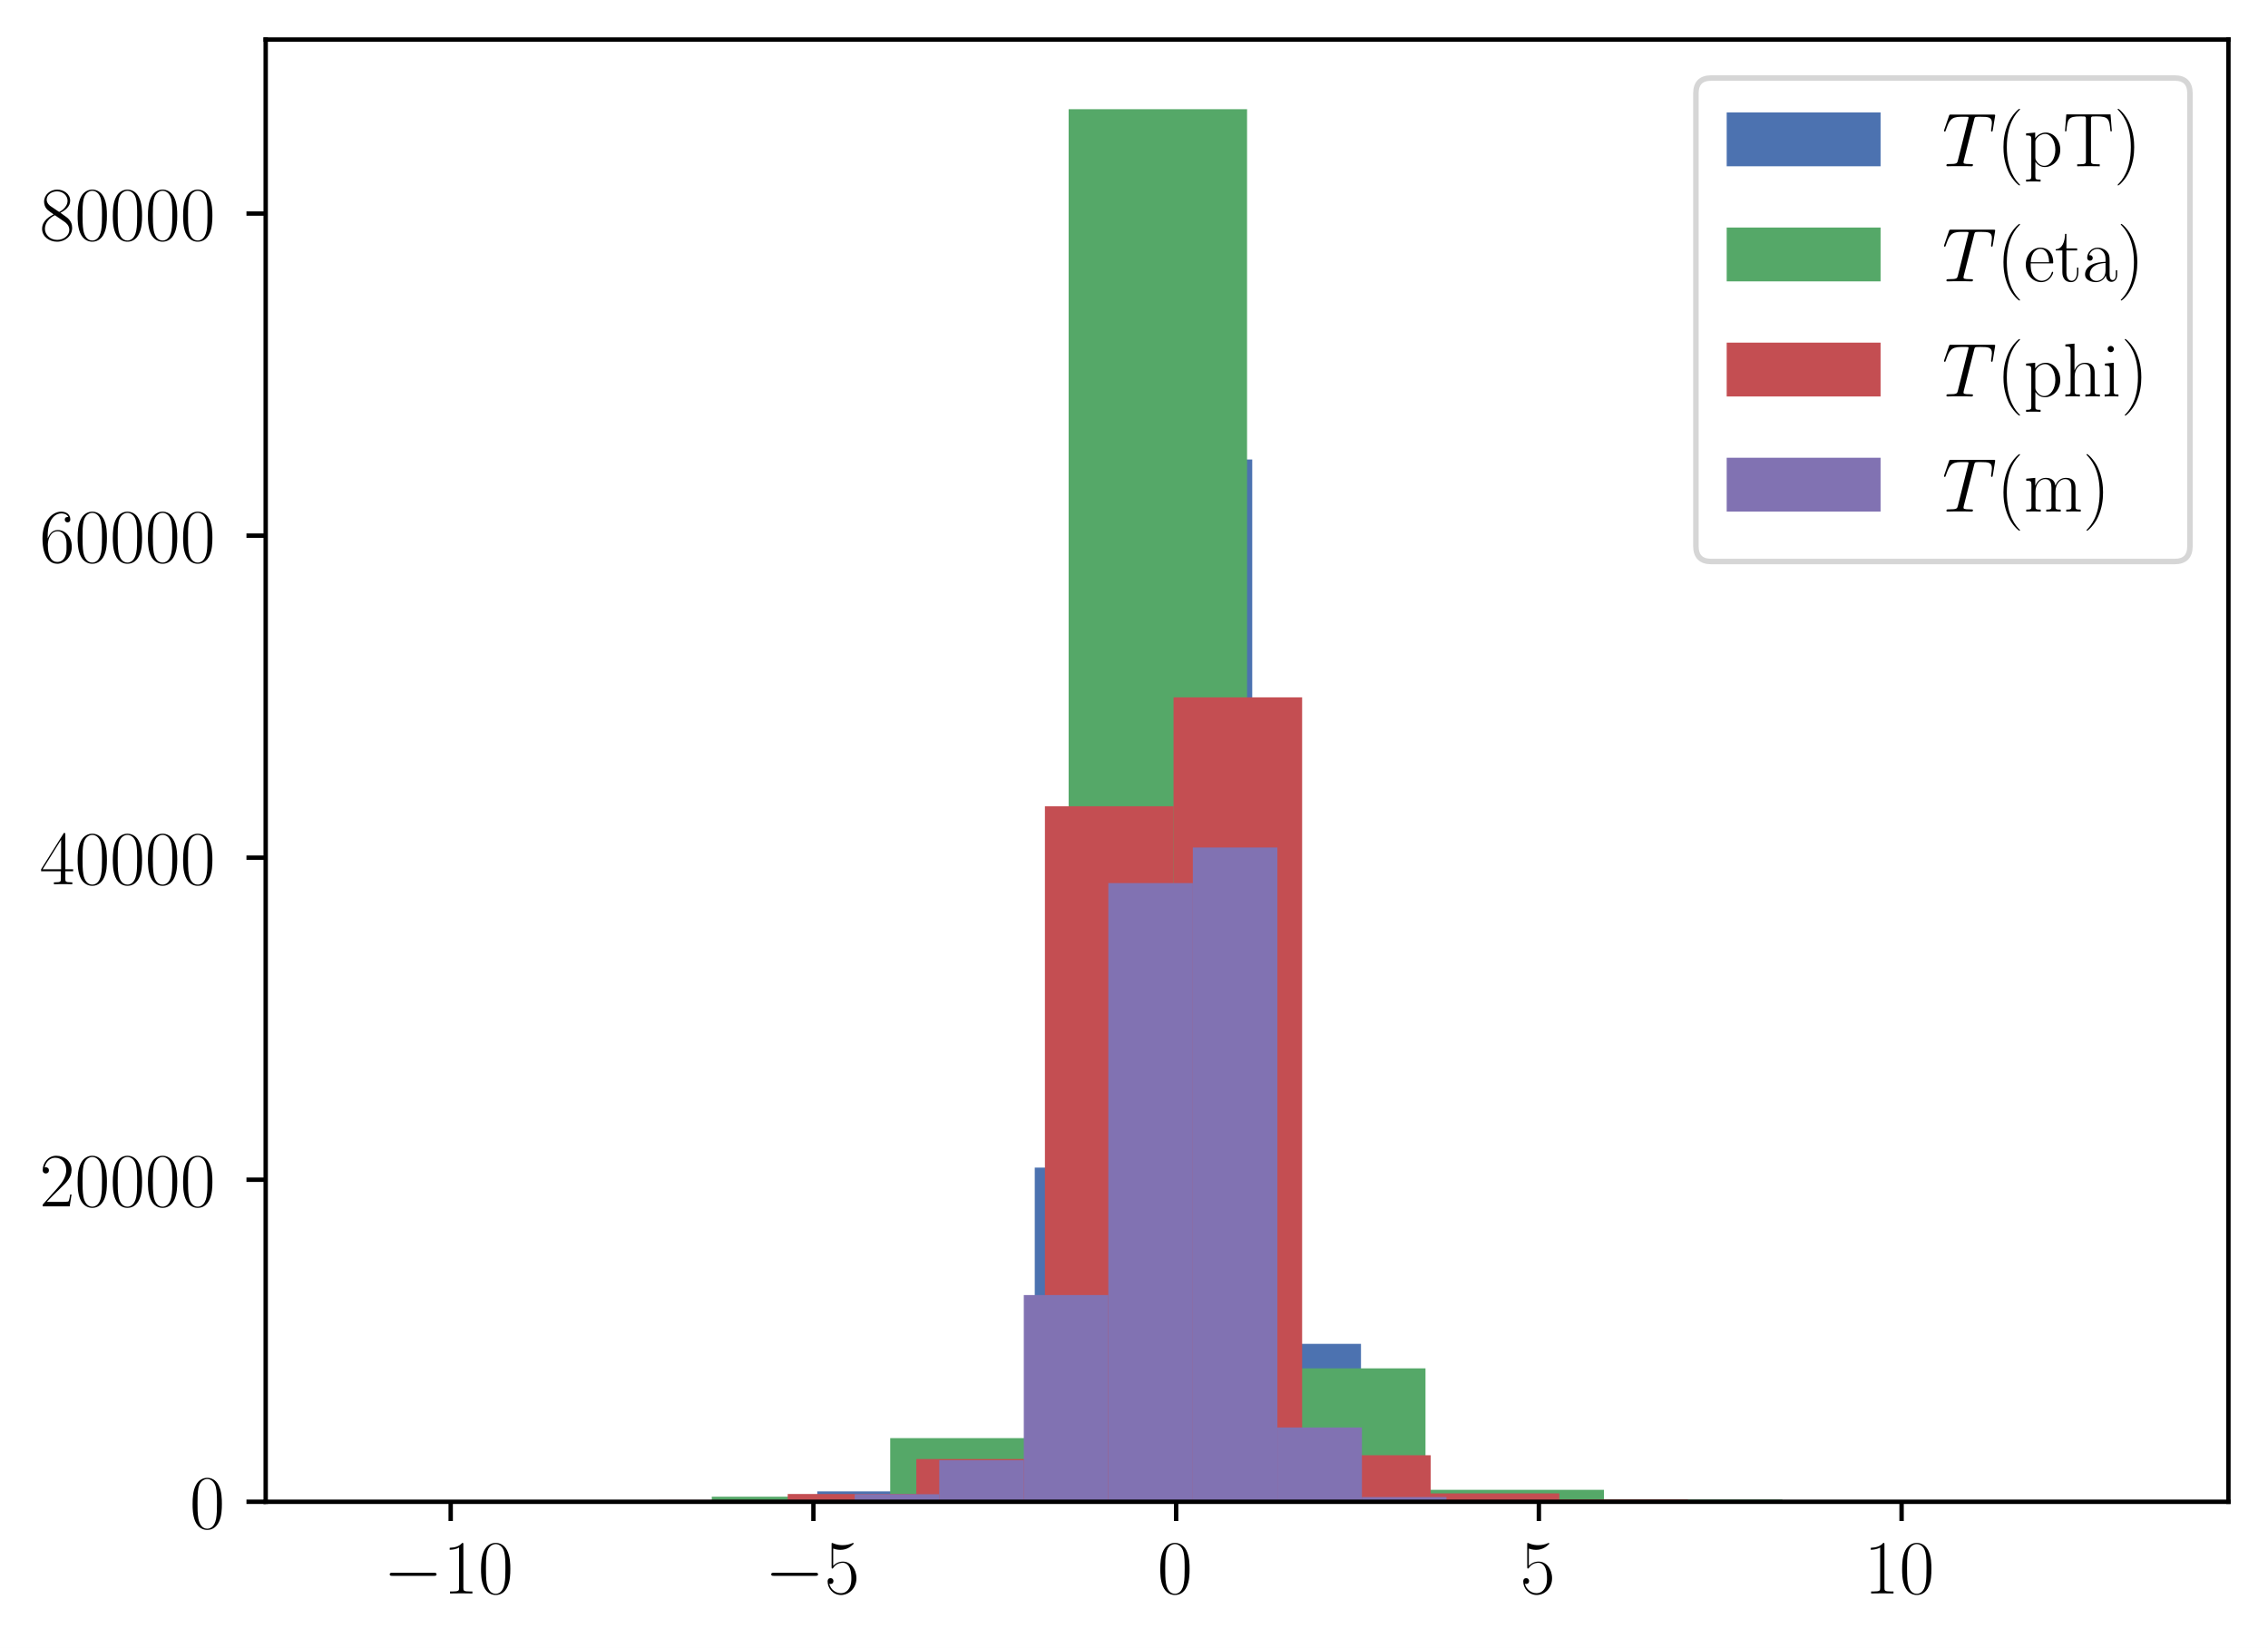
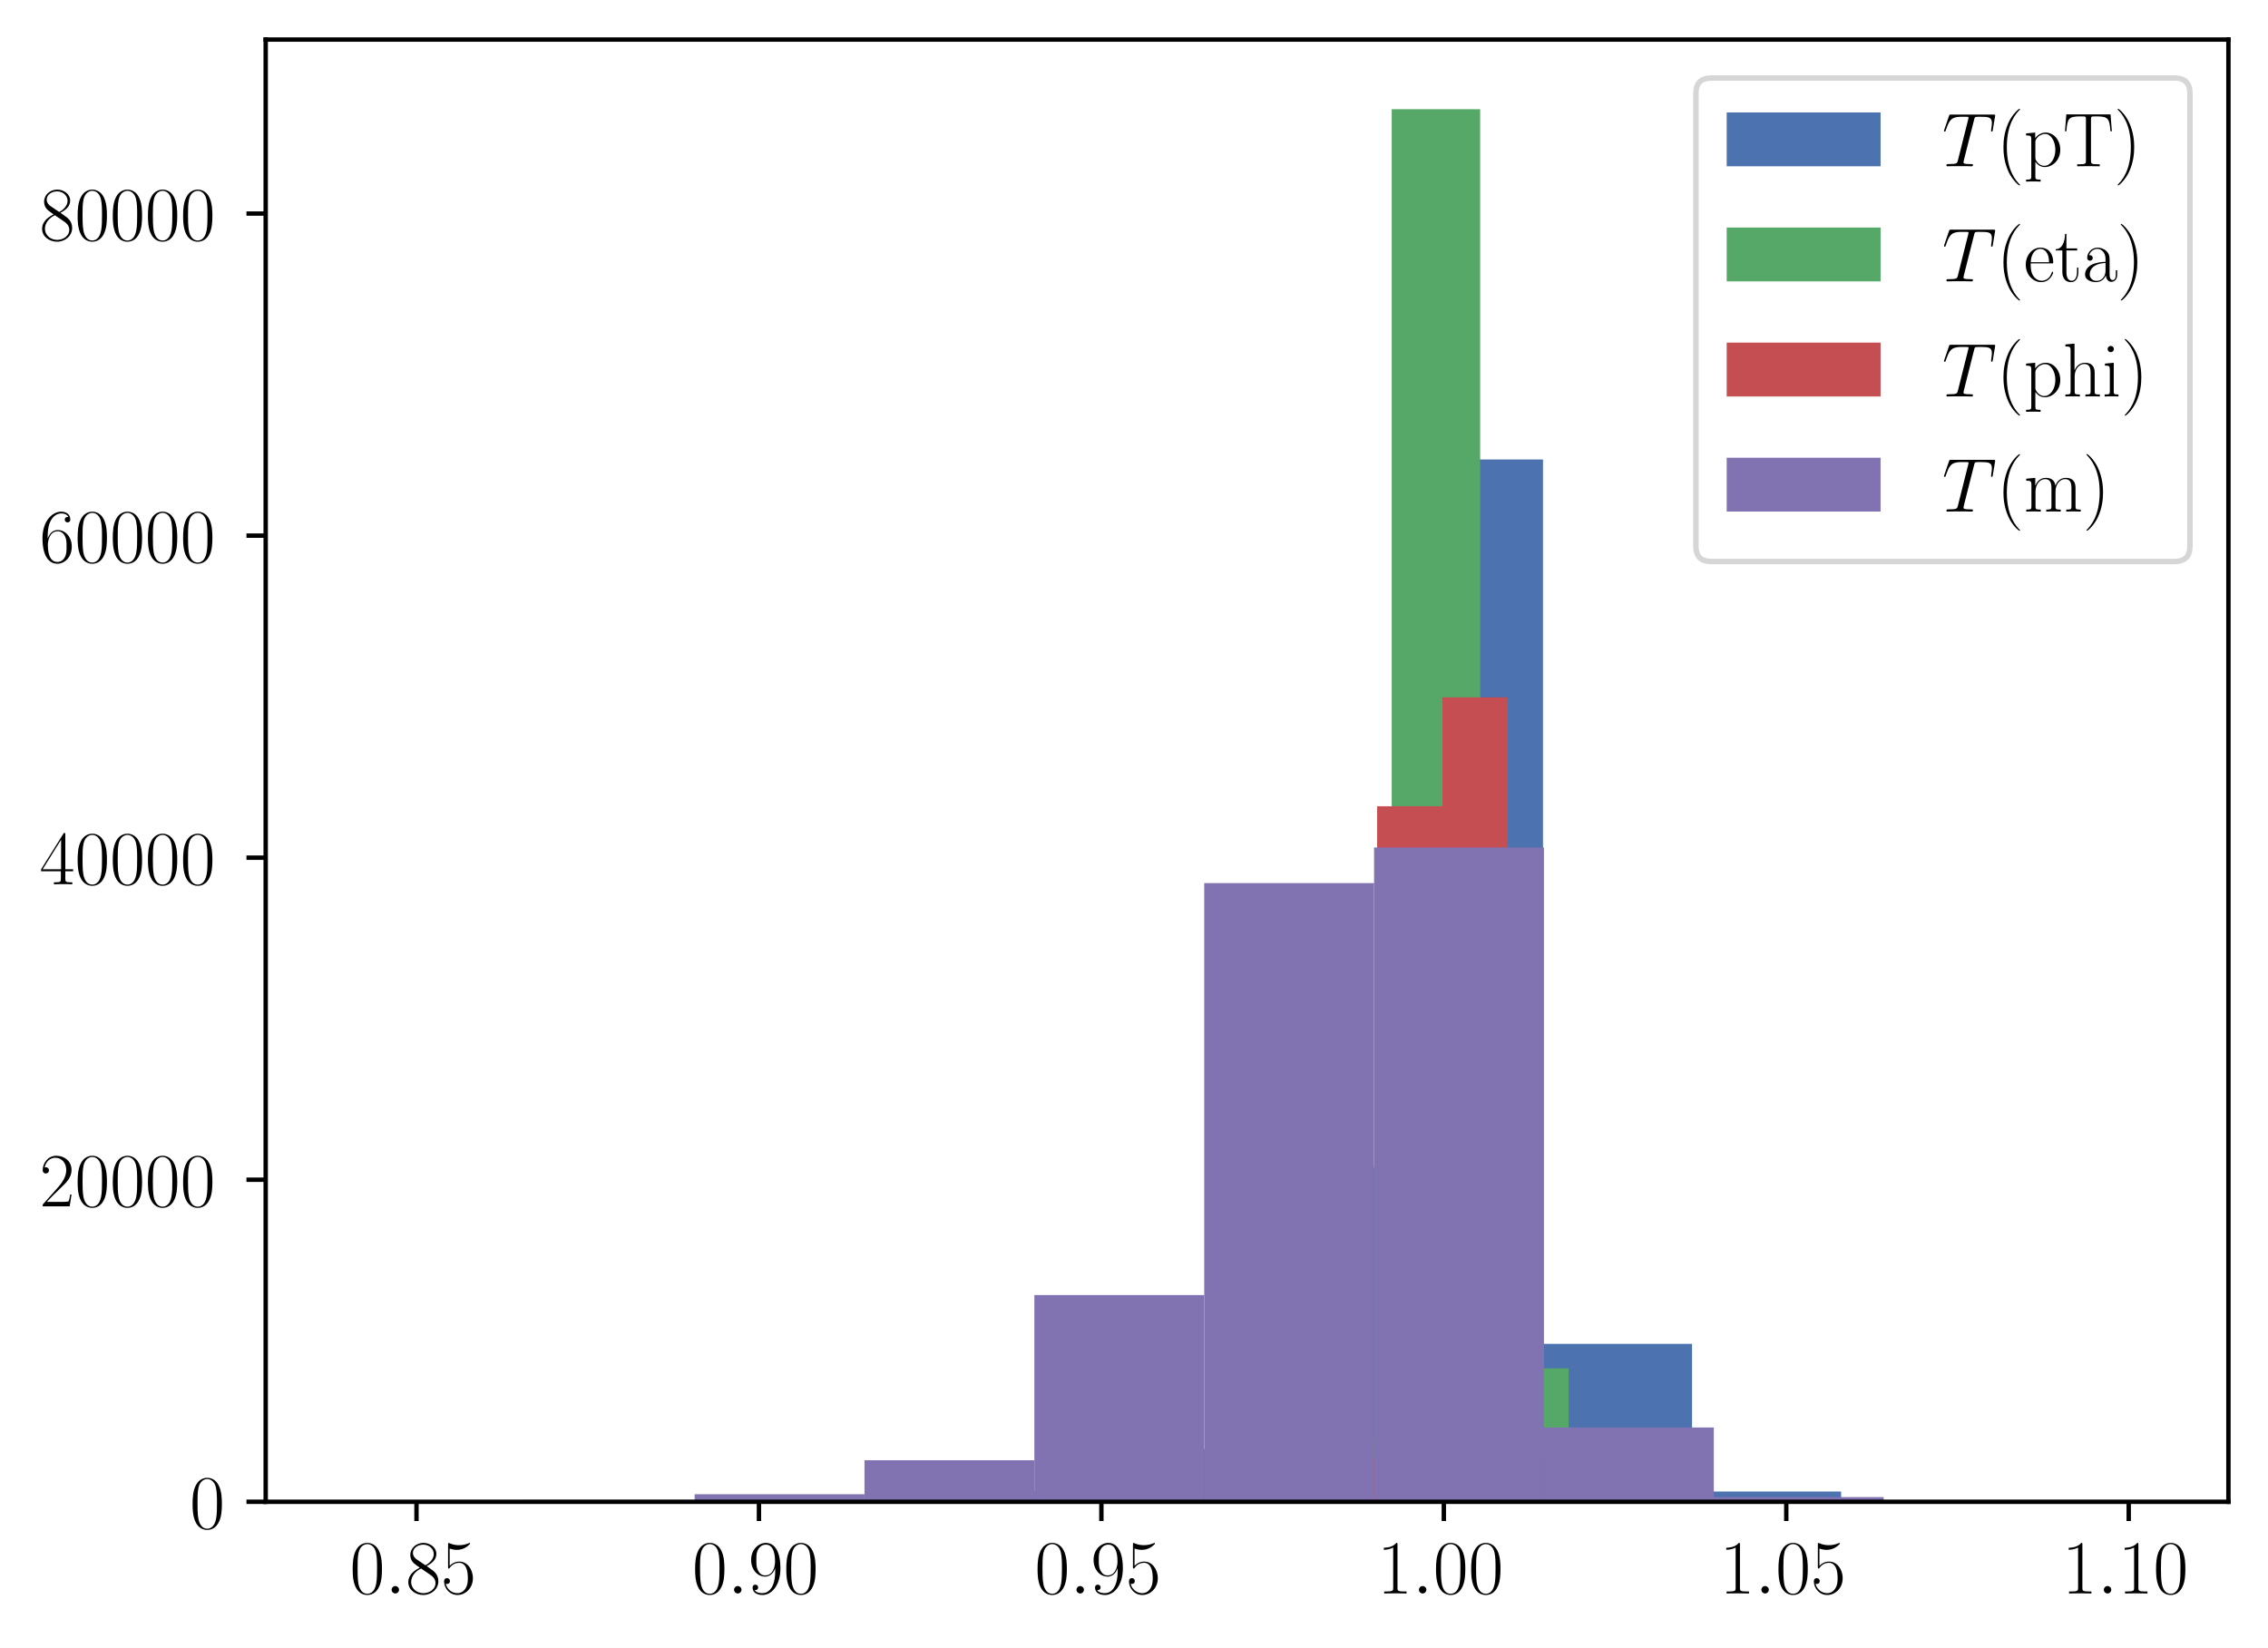
<svg xmlns="http://www.w3.org/2000/svg" xmlns:xlink="http://www.w3.org/1999/xlink" width="412.662pt" height="299.91pt" viewBox="0 0 412.662 299.91" version="1.1">
  <defs>
    <style type="text/css">*{stroke-linejoin: round; stroke-linecap: butt}</style>
  </defs>
  <g id="figure_1">
    <g id="patch_1">
      <path d="M 0 299.91  L 412.662 299.91  L 412.662 0  L 0 0  z " style="fill: #ffffff" />
    </g>
    <g id="axes_1">
      <g id="patch_2">
        <path d="M 48.342 273.312  L 405.462 273.312  L 405.462 7.2  L 48.342 7.2  z " style="fill: #ffffff" />
      </g>
      <g id="patch_3">
-         <path d="M 109.131 273.312  L 128.917 273.312  L 128.917 273.242  L 109.131 273.242  z " clip-path="url(#p25c3f3c794)" style="fill: #4c72b0" />
+         <path d="M 118.025 273.312  L 145.145 273.312  L 145.145 273.242  L 118.025 273.242  z " clip-path="url(#p6456cac038)" style="fill: #4c72b0" />
      </g>
      <g id="patch_4">
-         <path d="M 128.917 273.312  L 148.702 273.312  L 148.702 273.037  L 128.917 273.037  z " clip-path="url(#p25c3f3c794)" style="fill: #4c72b0" />
+         <path d="M 145.145 273.312  L 172.266 273.312  L 172.266 273.037  L 145.145 273.037  z " clip-path="url(#p6456cac038)" style="fill: #4c72b0" />
      </g>
      <g id="patch_5">
-         <path d="M 148.702 273.312  L 168.488 273.312  L 168.488 271.416  L 148.702 271.416  z " clip-path="url(#p25c3f3c794)" style="fill: #4c72b0" />
+         <path d="M 172.266 273.312  L 199.386 273.312  L 199.386 271.416  L 172.266 271.416  z " clip-path="url(#p6456cac038)" style="fill: #4c72b0" />
      </g>
      <g id="patch_6">
-         <path d="M 168.488 273.312  L 188.273 273.312  L 188.273 263.726  L 168.488 263.726  z " clip-path="url(#p25c3f3c794)" style="fill: #4c72b0" />
+         <path d="M 199.386 273.312  L 226.507 273.312  L 226.507 263.726  L 199.386 263.726  z " clip-path="url(#p6456cac038)" style="fill: #4c72b0" />
      </g>
      <g id="patch_7">
-         <path d="M 188.273 273.312  L 208.059 273.312  L 208.059 212.494  L 188.273 212.494  z " clip-path="url(#p25c3f3c794)" style="fill: #4c72b0" />
+         <path d="M 226.507 273.312  L 253.627 273.312  L 253.627 212.494  L 226.507 212.494  z " clip-path="url(#p6456cac038)" style="fill: #4c72b0" />
      </g>
      <g id="patch_8">
-         <path d="M 208.059 273.312  L 227.844 273.312  L 227.844 83.626  L 208.059 83.626  z " clip-path="url(#p25c3f3c794)" style="fill: #4c72b0" />
+         <path d="M 253.627 273.312  L 280.748 273.312  L 280.748 83.626  L 253.627 83.626  z " clip-path="url(#p6456cac038)" style="fill: #4c72b0" />
      </g>
      <g id="patch_9">
-         <path d="M 227.844 273.312  L 247.63 273.312  L 247.63 244.575  L 227.844 244.575  z " clip-path="url(#p25c3f3c794)" style="fill: #4c72b0" />
+         <path d="M 280.748 273.312  L 307.868 273.312  L 307.868 244.575  L 280.748 244.575  z " clip-path="url(#p6456cac038)" style="fill: #4c72b0" />
      </g>
      <g id="patch_10">
-         <path d="M 247.63 273.312  L 267.415 273.312  L 267.415 271.439  L 247.63 271.439  z " clip-path="url(#p25c3f3c794)" style="fill: #4c72b0" />
+         <path d="M 307.868 273.312  L 334.989 273.312  L 334.989 271.439  L 307.868 271.439  z " clip-path="url(#p6456cac038)" style="fill: #4c72b0" />
      </g>
      <g id="patch_11">
-         <path d="M 267.415 273.312  L 287.201 273.312  L 287.201 273.212  L 267.415 273.212  z " clip-path="url(#p25c3f3c794)" style="fill: #4c72b0" />
+         <path d="M 334.989 273.312  L 362.109 273.312  L 362.109 273.212  L 334.989 273.212  z " clip-path="url(#p6456cac038)" style="fill: #4c72b0" />
      </g>
      <g id="patch_12">
-         <path d="M 287.201 273.312  L 306.986 273.312  L 306.986 273.297  L 287.201 273.297  z " clip-path="url(#p25c3f3c794)" style="fill: #4c72b0" />
+         <path d="M 362.109 273.312  L 389.23 273.312  L 389.23 273.297  L 362.109 273.297  z " clip-path="url(#p6456cac038)" style="fill: #4c72b0" />
      </g>
      <g id="patch_13">
-         <path d="M 64.575 273.312  L 97.041 273.312  L 97.041 273.291  L 64.575 273.291  z " clip-path="url(#p25c3f3c794)" style="fill: #55a868" />
+         <path d="M 188.834 273.312  L 204.931 273.312  L 204.931 273.291  L 188.834 273.291  z " clip-path="url(#p6456cac038)" style="fill: #55a868" />
      </g>
      <g id="patch_14">
-         <path d="M 97.041 273.312  L 129.506 273.312  L 129.506 273.154  L 97.041 273.154  z " clip-path="url(#p25c3f3c794)" style="fill: #55a868" />
+         <path d="M 204.931 273.312  L 221.027 273.312  L 221.027 273.154  L 204.931 273.154  z " clip-path="url(#p6456cac038)" style="fill: #55a868" />
      </g>
      <g id="patch_15">
-         <path d="M 129.506 273.312  L 161.972 273.312  L 161.972 272.386  L 129.506 272.386  z " clip-path="url(#p25c3f3c794)" style="fill: #55a868" />
+         <path d="M 221.027 273.312  L 237.124 273.312  L 237.124 272.386  L 221.027 272.386  z " clip-path="url(#p6456cac038)" style="fill: #55a868" />
      </g>
      <g id="patch_16">
-         <path d="M 161.972 273.312  L 194.437 273.312  L 194.437 261.73  L 161.972 261.73  z " clip-path="url(#p25c3f3c794)" style="fill: #55a868" />
+         <path d="M 237.124 273.312  L 253.221 273.312  L 253.221 261.73  L 237.124 261.73  z " clip-path="url(#p6456cac038)" style="fill: #55a868" />
      </g>
      <g id="patch_17">
-         <path d="M 194.437 273.312  L 226.902 273.312  L 226.902 19.872  L 194.437 19.872  z " clip-path="url(#p25c3f3c794)" style="fill: #55a868" />
+         <path d="M 253.221 273.312  L 269.318 273.312  L 269.318 19.872  L 253.221 19.872  z " clip-path="url(#p6456cac038)" style="fill: #55a868" />
      </g>
      <g id="patch_18">
-         <path d="M 226.902 273.312  L 259.368 273.312  L 259.368 249.024  L 226.902 249.024  z " clip-path="url(#p25c3f3c794)" style="fill: #55a868" />
+         <path d="M 269.318 273.312  L 285.415 273.312  L 285.415 249.024  L 269.318 249.024  z " clip-path="url(#p6456cac038)" style="fill: #55a868" />
      </g>
      <g id="patch_19">
-         <path d="M 259.368 273.312  L 291.833 273.312  L 291.833 271.135  L 259.368 271.135  z " clip-path="url(#p25c3f3c794)" style="fill: #55a868" />
+         <path d="M 285.415 273.312  L 301.512 273.312  L 301.512 271.135  L 285.415 271.135  z " clip-path="url(#p6456cac038)" style="fill: #55a868" />
      </g>
      <g id="patch_20">
-         <path d="M 291.833 273.312  L 324.299 273.312  L 324.299 272.913  L 291.833 272.913  z " clip-path="url(#p25c3f3c794)" style="fill: #55a868" />
+         <path d="M 301.512 273.312  L 317.609 273.312  L 317.609 272.913  L 301.512 272.913  z " clip-path="url(#p6456cac038)" style="fill: #55a868" />
      </g>
      <g id="patch_21">
-         <path d="M 324.299 273.312  L 356.764 273.312  L 356.764 273.262  L 324.299 273.262  z " clip-path="url(#p25c3f3c794)" style="fill: #55a868" />
+         <path d="M 317.609 273.312  L 333.706 273.312  L 333.706 273.262  L 317.609 273.262  z " clip-path="url(#p6456cac038)" style="fill: #55a868" />
      </g>
      <g id="patch_22">
-         <path d="M 356.764 273.312  L 389.23 273.312  L 389.23 273.297  L 356.764 273.297  z " clip-path="url(#p25c3f3c794)" style="fill: #55a868" />
+         <path d="M 333.706 273.312  L 349.803 273.312  L 349.803 273.297  L 333.706 273.297  z " clip-path="url(#p6456cac038)" style="fill: #55a868" />
      </g>
      <g id="patch_23">
-         <path d="M 96.528 273.312  L 119.927 273.312  L 119.927 273.212  L 96.528 273.212  z " clip-path="url(#p25c3f3c794)" style="fill: #c44e52" />
+         <path d="M 203.065 273.312  L 214.941 273.312  L 214.941 273.212  L 203.065 273.212  z " clip-path="url(#p6456cac038)" style="fill: #c44e52" />
      </g>
      <g id="patch_24">
-         <path d="M 119.927 273.312  L 143.326 273.312  L 143.326 272.998  L 119.927 272.998  z " clip-path="url(#p25c3f3c794)" style="fill: #c44e52" />
+         <path d="M 214.941 273.312  L 226.817 273.312  L 226.817 272.998  L 214.941 272.998  z " clip-path="url(#p6456cac038)" style="fill: #c44e52" />
      </g>
      <g id="patch_25">
-         <path d="M 143.326 273.312  L 166.724 273.312  L 166.724 271.897  L 143.326 271.897  z " clip-path="url(#p25c3f3c794)" style="fill: #c44e52" />
+         <path d="M 226.817 273.312  L 238.693 273.312  L 238.693 271.897  L 226.817 271.897  z " clip-path="url(#p6456cac038)" style="fill: #c44e52" />
      </g>
      <g id="patch_26">
-         <path d="M 166.724 273.312  L 190.123 273.312  L 190.123 265.537  L 166.724 265.537  z " clip-path="url(#p25c3f3c794)" style="fill: #c44e52" />
+         <path d="M 238.693 273.312  L 250.569 273.312  L 250.569 265.537  L 238.693 265.537  z " clip-path="url(#p6456cac038)" style="fill: #c44e52" />
      </g>
      <g id="patch_27">
-         <path d="M 190.123 273.312  L 213.522 273.312  L 213.522 146.733  L 190.123 146.733  z " clip-path="url(#p25c3f3c794)" style="fill: #c44e52" />
+         <path d="M 250.569 273.312  L 262.445 273.312  L 262.445 146.733  L 250.569 146.733  z " clip-path="url(#p6456cac038)" style="fill: #c44e52" />
      </g>
      <g id="patch_28">
-         <path d="M 213.522 273.312  L 236.921 273.312  L 236.921 126.91  L 213.522 126.91  z " clip-path="url(#p25c3f3c794)" style="fill: #c44e52" />
+         <path d="M 262.445 273.312  L 274.321 273.312  L 274.321 126.91  L 262.445 126.91  z " clip-path="url(#p6456cac038)" style="fill: #c44e52" />
      </g>
      <g id="patch_29">
-         <path d="M 236.921 273.312  L 260.319 273.312  L 260.319 264.843  L 236.921 264.843  z " clip-path="url(#p25c3f3c794)" style="fill: #c44e52" />
+         <path d="M 274.321 273.312  L 286.197 273.312  L 286.197 264.843  L 274.321 264.843  z " clip-path="url(#p6456cac038)" style="fill: #c44e52" />
      </g>
      <g id="patch_30">
-         <path d="M 260.319 273.312  L 283.718 273.312  L 283.718 271.785  L 260.319 271.785  z " clip-path="url(#p25c3f3c794)" style="fill: #c44e52" />
+         <path d="M 286.197 273.312  L 298.074 273.312  L 298.074 271.785  L 286.197 271.785  z " clip-path="url(#p6456cac038)" style="fill: #c44e52" />
      </g>
      <g id="patch_31">
-         <path d="M 283.718 273.312  L 307.117 273.312  L 307.117 272.896  L 283.718 272.896  z " clip-path="url(#p25c3f3c794)" style="fill: #c44e52" />
+         <path d="M 298.074 273.312  L 309.95 273.312  L 309.95 272.896  L 298.074 272.896  z " clip-path="url(#p6456cac038)" style="fill: #c44e52" />
      </g>
      <g id="patch_32">
-         <path d="M 307.117 273.312  L 330.515 273.312  L 330.515 273.253  L 307.117 273.253  z " clip-path="url(#p25c3f3c794)" style="fill: #c44e52" />
+         <path d="M 309.95 273.312  L 321.826 273.312  L 321.826 273.253  L 309.95 273.253  z " clip-path="url(#p6456cac038)" style="fill: #c44e52" />
      </g>
      <g id="patch_33">
-         <path d="M 124.756 273.312  L 140.137 273.312  L 140.137 273.256  L 124.756 273.256  z " clip-path="url(#p25c3f3c794)" style="fill: #8172b2" />
+         <path d="M 64.575 273.312  L 95.482 273.312  L 95.482 273.256  L 64.575 273.256  z " clip-path="url(#p6456cac038)" style="fill: #8172b2" />
      </g>
      <g id="patch_34">
-         <path d="M 140.137 273.312  L 155.517 273.312  L 155.517 272.993  L 140.137 272.993  z " clip-path="url(#p25c3f3c794)" style="fill: #8172b2" />
+         <path d="M 95.482 273.312  L 126.388 273.312  L 126.388 272.993  L 95.482 272.993  z " clip-path="url(#p6456cac038)" style="fill: #8172b2" />
      </g>
      <g id="patch_35">
-         <path d="M 155.517 273.312  L 170.898 273.312  L 170.898 271.943  L 155.517 271.943  z " clip-path="url(#p25c3f3c794)" style="fill: #8172b2" />
+         <path d="M 126.388 273.312  L 157.295 273.312  L 157.295 271.943  L 126.388 271.943  z " clip-path="url(#p6456cac038)" style="fill: #8172b2" />
      </g>
      <g id="patch_36">
-         <path d="M 170.898 273.312  L 186.279 273.312  L 186.279 265.754  L 170.898 265.754  z " clip-path="url(#p25c3f3c794)" style="fill: #8172b2" />
+         <path d="M 157.295 273.312  L 188.201 273.312  L 188.201 265.754  L 157.295 265.754  z " clip-path="url(#p6456cac038)" style="fill: #8172b2" />
      </g>
      <g id="patch_37">
-         <path d="M 186.279 273.312  L 201.659 273.312  L 201.659 235.69  L 186.279 235.69  z " clip-path="url(#p25c3f3c794)" style="fill: #8172b2" />
+         <path d="M 188.201 273.312  L 219.108 273.312  L 219.108 235.69  L 188.201 235.69  z " clip-path="url(#p6456cac038)" style="fill: #8172b2" />
      </g>
      <g id="patch_38">
-         <path d="M 201.659 273.312  L 217.04 273.312  L 217.04 160.717  L 201.659 160.717  z " clip-path="url(#p25c3f3c794)" style="fill: #8172b2" />
+         <path d="M 219.108 273.312  L 250.014 273.312  L 250.014 160.717  L 219.108 160.717  z " clip-path="url(#p6456cac038)" style="fill: #8172b2" />
      </g>
      <g id="patch_39">
-         <path d="M 217.04 273.312  L 232.42 273.312  L 232.42 154.232  L 217.04 154.232  z " clip-path="url(#p25c3f3c794)" style="fill: #8172b2" />
+         <path d="M 250.014 273.312  L 280.921 273.312  L 280.921 154.232  L 250.014 154.232  z " clip-path="url(#p6456cac038)" style="fill: #8172b2" />
      </g>
      <g id="patch_40">
-         <path d="M 232.42 273.312  L 247.801 273.312  L 247.801 259.79  L 232.42 259.79  z " clip-path="url(#p25c3f3c794)" style="fill: #8172b2" />
+         <path d="M 280.921 273.312  L 311.827 273.312  L 311.827 259.79  L 280.921 259.79  z " clip-path="url(#p6456cac038)" style="fill: #8172b2" />
      </g>
      <g id="patch_41">
-         <path d="M 247.801 273.312  L 263.182 273.312  L 263.182 272.456  L 247.801 272.456  z " clip-path="url(#p25c3f3c794)" style="fill: #8172b2" />
+         <path d="M 311.827 273.312  L 342.734 273.312  L 342.734 272.456  L 311.827 272.456  z " clip-path="url(#p6456cac038)" style="fill: #8172b2" />
      </g>
      <g id="patch_42">
-         <path d="M 263.182 273.312  L 278.562 273.312  L 278.562 273.233  L 263.182 273.233  z " clip-path="url(#p25c3f3c794)" style="fill: #8172b2" />
+         <path d="M 342.734 273.312  L 373.64 273.312  L 373.64 273.233  L 342.734 273.233  z " clip-path="url(#p6456cac038)" style="fill: #8172b2" />
      </g>
      <g id="matplotlib.axis_1">
        <g id="xtick_1">
          <g id="line2d_1">
            <defs>
-               <path id="md5762d3e7b" d="M 0 0  L 0 3.5  " style="stroke: #000000; stroke-width: 0.8" />
-             </defs>
-             <g>
-               <use xlink:href="#md5762d3e7b" x="82.003" y="273.312" style="stroke: #000000; stroke-width: 0.8" />
+               <path id="mf01f31354d" d="M 0 0  L 0 3.5  " style="stroke: #000000; stroke-width: 0.8" />
+             </defs>
+             <g>
+               <use xlink:href="#mf01f31354d" x="75.78" y="273.312" style="stroke: #000000; stroke-width: 0.8" />
            </g>
          </g>
          <g id="text_1">
-             <g transform="translate(69.75044 289.9979)scale(0.14 -0.14)">
-               <defs>
-                 <path id="CMSY10-0" d="M 4218 1472  C 4326 1472 4442 1472 4442 1600  C 4442 1728 4326 1728 4218 1728  L 755 1728  C 646 1728 531 1728 531 1600  C 531 1472 646 1472 755 1472  L 4218 1472  z " transform="scale(0.015625)" />
-                 <path id="CMR17-31" d="M 1702 4083  C 1702 4217 1696 4224 1606 4224  C 1357 3927 979 3833 621 3820  C 602 3820 570 3820 563 3808  C 557 3795 557 3782 557 3648  C 755 3648 1088 3686 1344 3839  L 1344 467  C 1344 243 1331 166 781 166  L 589 166  L 589 0  C 896 6 1216 12 1523 12  C 1830 12 2150 6 2458 0  L 2458 166  L 2266 166  C 1715 166 1702 236 1702 467  L 1702 4083  z " transform="scale(0.015625)" />
+             <g transform="translate(63.64069 289.9979)scale(0.14 -0.14)">
+               <defs>
                <path id="CMR17-30" d="M 2688 2038  C 2688 2430 2682 3099 2413 3613  C 2176 4063 1798 4224 1466 4224  C 1158 4224 768 4082 525 3620  C 269 3137 243 2539 243 2038  C 243 1671 250 1112 448 623  C 723 -39 1216 -128 1466 -128  C 1760 -128 2208 -7 2470 604  C 2662 1048 2688 1568 2688 2038  z M 1466 -26  C 1056 -26 813 328 723 816  C 653 1196 653 1749 653 2109  C 653 2604 653 3015 736 3407  C 858 3954 1216 4121 1466 4121  C 1728 4121 2067 3947 2189 3420  C 2272 3054 2278 2623 2278 2109  C 2278 1691 2278 1176 2202 797  C 2067 96 1690 -26 1466 -26  z " transform="scale(0.015625)" />
-               </defs>
-               <use xlink:href="#CMSY10-0" transform="scale(0.996264)" />
-               <use xlink:href="#CMR17-31" transform="translate(77.48747 0)scale(0.996264)" />
-               <use xlink:href="#CMR17-30" transform="translate(123.1779 0)scale(0.996264)" />
+                 <path id="CMMI12-3a" d="M 1178 307  C 1178 492 1024 620 870 620  C 685 620 557 467 557 313  C 557 128 710 0 864 0  C 1050 0 1178 153 1178 307  z " transform="scale(0.015625)" />
+                 <path id="CMR17-38" d="M 1741 2289  C 2144 2494 2554 2803 2554 3298  C 2554 3884 1990 4224 1472 4224  C 890 4224 378 3800 378 3215  C 378 3054 416 2777 666 2533  C 730 2469 998 2276 1171 2154  C 883 2006 211 1652 211 945  C 211 282 838 -128 1459 -128  C 2144 -128 2720 366 2720 1022  C 2720 1607 2330 1877 2074 2051  L 1741 2289  z M 902 2855  C 851 2887 595 3086 595 3388  C 595 3781 998 4076 1459 4076  C 1965 4076 2336 3716 2336 3298  C 2336 2700 1670 2359 1638 2359  C 1632 2359 1626 2359 1574 2398  L 902 2855  z M 2080 1536  C 2176 1466 2483 1253 2483 861  C 2483 385 2010 25 1472 25  C 890 25 448 443 448 951  C 448 1459 838 1884 1280 2083  L 2080 1536  z " transform="scale(0.015625)" />
+                 <path id="CMR17-35" d="M 730 3750  C 794 3724 1056 3641 1325 3641  C 1920 3641 2246 3961 2432 4140  C 2432 4191 2432 4224 2394 4224  C 2387 4224 2374 4224 2323 4198  C 2099 4102 1837 4032 1517 4032  C 1325 4032 1037 4055 723 4191  C 653 4224 640 4224 634 4224  C 602 4224 595 4217 595 4090  L 595 2231  C 595 2113 595 2080 659 2080  C 691 2080 704 2093 736 2139  C 941 2435 1222 2560 1542 2560  C 1766 2560 2246 2415 2246 1293  C 2246 1087 2246 716 2054 422  C 1894 159 1645 25 1370 25  C 947 25 518 319 403 812  C 429 806 480 793 506 793  C 589 793 749 838 749 1036  C 749 1209 627 1280 506 1280  C 358 1280 262 1190 262 1011  C 262 454 704 -128 1382 -128  C 2042 -128 2669 441 2669 1267  C 2669 2054 2170 2662 1549 2662  C 1222 2662 947 2540 730 2304  L 730 3750  z " transform="scale(0.015625)" />
+               </defs>
+               <use xlink:href="#CMR17-30" transform="scale(0.996264)" />
+               <use xlink:href="#CMMI12-3a" transform="translate(45.69048 0)scale(0.996264)" />
+               <use xlink:href="#CMR17-38" transform="translate(72.78765 0)scale(0.996264)" />
+               <use xlink:href="#CMR17-35" transform="translate(118.4781 0)scale(0.996264)" />
            </g>
          </g>
        </g>
        <g id="xtick_2">
          <g id="line2d_2">
            <g>
-               <use xlink:href="#md5762d3e7b" x="148.001" y="273.312" style="stroke: #000000; stroke-width: 0.8" />
+               <use xlink:href="#mf01f31354d" x="138.088" y="273.312" style="stroke: #000000; stroke-width: 0.8" />
            </g>
          </g>
          <g id="text_2">
-             <g transform="translate(139.1625 289.9979)scale(0.14 -0.14)">
-               <defs>
-                 <path id="CMR17-35" d="M 730 3750  C 794 3724 1056 3641 1325 3641  C 1920 3641 2246 3961 2432 4140  C 2432 4191 2432 4224 2394 4224  C 2387 4224 2374 4224 2323 4198  C 2099 4102 1837 4032 1517 4032  C 1325 4032 1037 4055 723 4191  C 653 4224 640 4224 634 4224  C 602 4224 595 4217 595 4090  L 595 2231  C 595 2113 595 2080 659 2080  C 691 2080 704 2093 736 2139  C 941 2435 1222 2560 1542 2560  C 1766 2560 2246 2415 2246 1293  C 2246 1087 2246 716 2054 422  C 1894 159 1645 25 1370 25  C 947 25 518 319 403 812  C 429 806 480 793 506 793  C 589 793 749 838 749 1036  C 749 1209 627 1280 506 1280  C 358 1280 262 1190 262 1011  C 262 454 704 -128 1382 -128  C 2042 -128 2669 441 2669 1267  C 2669 2054 2170 2662 1549 2662  C 1222 2662 947 2540 730 2304  L 730 3750  z " transform="scale(0.015625)" />
-               </defs>
-               <use xlink:href="#CMSY10-0" transform="scale(0.996264)" />
-               <use xlink:href="#CMR17-35" transform="translate(77.48747 0)scale(0.996264)" />
+             <g transform="translate(125.9485 289.9979)scale(0.14 -0.14)">
+               <defs>
+                 <path id="CMR17-39" d="M 2253 1871  C 2253 448 1670 25 1190 25  C 1043 25 685 43 538 281  C 704 256 826 345 826 505  C 826 678 685 736 595 736  C 538 736 365 710 365 492  C 365 68 742 -128 1203 -128  C 1939 -128 2688 665 2688 2090  C 2688 3857 1971 4224 1485 4224  C 851 4224 243 3664 243 2800  C 243 2000 762 1408 1414 1408  C 1952 1408 2189 1910 2253 2122  L 2253 1871  z M 1427 1510  C 1254 1510 1011 1542 813 1929  C 678 2181 678 2477 678 2793  C 678 3174 678 3438 858 3722  C 947 3857 1114 4076 1485 4076  C 2240 4076 2240 2909 2240 2651  C 2240 2193 2035 1510 1427 1510  z " transform="scale(0.015625)" />
+               </defs>
+               <use xlink:href="#CMR17-30" transform="scale(0.996264)" />
+               <use xlink:href="#CMMI12-3a" transform="translate(45.69048 0)scale(0.996264)" />
+               <use xlink:href="#CMR17-39" transform="translate(72.78765 0)scale(0.996264)" />
+               <use xlink:href="#CMR17-30" transform="translate(118.4781 0)scale(0.996264)" />
            </g>
          </g>
        </g>
        <g id="xtick_3">
          <g id="line2d_3">
            <g>
-               <use xlink:href="#md5762d3e7b" x="213.999" y="273.312" style="stroke: #000000; stroke-width: 0.8" />
+               <use xlink:href="#mf01f31354d" x="200.396" y="273.312" style="stroke: #000000; stroke-width: 0.8" />
            </g>
          </g>
          <g id="text_3">
-             <g transform="translate(210.5845 289.9979)scale(0.14 -0.14)">
+             <g transform="translate(188.2563 289.9979)scale(0.14 -0.14)">
              <use xlink:href="#CMR17-30" transform="scale(0.996264)" />
+               <use xlink:href="#CMMI12-3a" transform="translate(45.69048 0)scale(0.996264)" />
+               <use xlink:href="#CMR17-39" transform="translate(72.78765 0)scale(0.996264)" />
+               <use xlink:href="#CMR17-35" transform="translate(118.4781 0)scale(0.996264)" />
            </g>
          </g>
        </g>
        <g id="xtick_4">
          <g id="line2d_4">
            <g>
-               <use xlink:href="#md5762d3e7b" x="279.997" y="273.312" style="stroke: #000000; stroke-width: 0.8" />
+               <use xlink:href="#mf01f31354d" x="262.704" y="273.312" style="stroke: #000000; stroke-width: 0.8" />
            </g>
          </g>
          <g id="text_4">
-             <g transform="translate(276.5824 289.9979)scale(0.14 -0.14)">
-               <use xlink:href="#CMR17-35" transform="scale(0.996264)" />
+             <g transform="translate(250.5641 289.9979)scale(0.14 -0.14)">
+               <defs>
+                 <path id="CMR17-31" d="M 1702 4083  C 1702 4217 1696 4224 1606 4224  C 1357 3927 979 3833 621 3820  C 602 3820 570 3820 563 3808  C 557 3795 557 3782 557 3648  C 755 3648 1088 3686 1344 3839  L 1344 467  C 1344 243 1331 166 781 166  L 589 166  L 589 0  C 896 6 1216 12 1523 12  C 1830 12 2150 6 2458 0  L 2458 166  L 2266 166  C 1715 166 1702 236 1702 467  L 1702 4083  z " transform="scale(0.015625)" />
+               </defs>
+               <use xlink:href="#CMR17-31" transform="scale(0.996264)" />
+               <use xlink:href="#CMMI12-3a" transform="translate(45.69048 0)scale(0.996264)" />
+               <use xlink:href="#CMR17-30" transform="translate(72.78765 0)scale(0.996264)" />
+               <use xlink:href="#CMR17-30" transform="translate(118.4781 0)scale(0.996264)" />
            </g>
          </g>
        </g>
        <g id="xtick_5">
          <g id="line2d_5">
            <g>
-               <use xlink:href="#md5762d3e7b" x="345.994" y="273.312" style="stroke: #000000; stroke-width: 0.8" />
+               <use xlink:href="#mf01f31354d" x="325.011" y="273.312" style="stroke: #000000; stroke-width: 0.8" />
            </g>
          </g>
          <g id="text_5">
-             <g transform="translate(339.166 289.9979)scale(0.14 -0.14)">
+             <g transform="translate(312.8719 289.9979)scale(0.14 -0.14)">
              <use xlink:href="#CMR17-31" transform="scale(0.996264)" />
-               <use xlink:href="#CMR17-30" transform="translate(45.69048 0)scale(0.996264)" />
+               <use xlink:href="#CMMI12-3a" transform="translate(45.69048 0)scale(0.996264)" />
+               <use xlink:href="#CMR17-30" transform="translate(72.78765 0)scale(0.996264)" />
+               <use xlink:href="#CMR17-35" transform="translate(118.4781 0)scale(0.996264)" />
+             </g>
+           </g>
+         </g>
+         <g id="xtick_6">
+           <g id="line2d_6">
+             <g>
+               <use xlink:href="#mf01f31354d" x="387.319" y="273.312" style="stroke: #000000; stroke-width: 0.8" />
+             </g>
+           </g>
+           <g id="text_6">
+             <g transform="translate(375.1797 289.9979)scale(0.14 -0.14)">
+               <use xlink:href="#CMR17-31" transform="scale(0.996264)" />
+               <use xlink:href="#CMMI12-3a" transform="translate(45.69048 0)scale(0.996264)" />
+               <use xlink:href="#CMR17-31" transform="translate(72.78765 0)scale(0.996264)" />
+               <use xlink:href="#CMR17-30" transform="translate(118.4781 0)scale(0.996264)" />
            </g>
          </g>
        </g>
      </g>
      <g id="matplotlib.axis_2">
        <g id="ytick_1">
-           <g id="line2d_6">
-             <defs>
-               <path id="mf257b23a18" d="M 0 0  L -3.5 0  " style="stroke: #000000; stroke-width: 0.8" />
-             </defs>
-             <g>
-               <use xlink:href="#mf257b23a18" x="48.342" y="273.312" style="stroke: #000000; stroke-width: 0.8" />
-             </g>
-           </g>
-           <g id="text_6">
+           <g id="line2d_7">
+             <defs>
+               <path id="m2a6edec753" d="M 0 0  L -3.5 0  " style="stroke: #000000; stroke-width: 0.8" />
+             </defs>
+             <g>
+               <use xlink:href="#m2a6edec753" x="48.342" y="273.312" style="stroke: #000000; stroke-width: 0.8" />
+             </g>
+           </g>
+           <g id="text_7">
            <g transform="translate(34.51396 278.1549)scale(0.14 -0.14)">
              <use xlink:href="#CMR17-30" transform="scale(0.996264)" />
            </g>
          </g>
        </g>
        <g id="ytick_2">
-           <g id="line2d_7">
-             <g>
-               <use xlink:href="#mf257b23a18" x="48.342" y="214.701" style="stroke: #000000; stroke-width: 0.8" />
-             </g>
-           </g>
-           <g id="text_7">
+           <g id="line2d_8">
+             <g>
+               <use xlink:href="#m2a6edec753" x="48.342" y="214.701" style="stroke: #000000; stroke-width: 0.8" />
+             </g>
+           </g>
+           <g id="text_8">
            <g transform="translate(7.2 219.5439)scale(0.14 -0.14)">
              <defs>
                <path id="CMR17-32" d="M 2669 990  L 2554 990  C 2490 537 2438 460 2413 422  C 2381 371 1920 371 1830 371  L 602 371  C 832 620 1280 1073 1824 1596  C 2214 1966 2669 2400 2669 3033  C 2669 3788 2067 4224 1395 4224  C 691 4224 262 3603 262 3027  C 262 2777 448 2745 525 2745  C 589 2745 781 2783 781 3007  C 781 3206 614 3264 525 3264  C 486 3264 448 3257 422 3244  C 544 3788 915 4057 1306 4057  C 1862 4057 2227 3616 2227 3033  C 2227 2477 1901 1998 1536 1583  L 262 147  L 262 0  L 2515 0  L 2669 990  z " transform="scale(0.015625)" />
              </defs>
              <use xlink:href="#CMR17-32" transform="scale(0.996264)" />
              <use xlink:href="#CMR17-30" transform="translate(45.69048 0)scale(0.996264)" />
              <use xlink:href="#CMR17-30" transform="translate(91.38095 0)scale(0.996264)" />
              <use xlink:href="#CMR17-30" transform="translate(137.0714 0)scale(0.996264)" />
              <use xlink:href="#CMR17-30" transform="translate(182.7619 0)scale(0.996264)" />
            </g>
          </g>
        </g>
        <g id="ytick_3">
-           <g id="line2d_8">
-             <g>
-               <use xlink:href="#mf257b23a18" x="48.342" y="156.09" style="stroke: #000000; stroke-width: 0.8" />
-             </g>
-           </g>
-           <g id="text_8">
+           <g id="line2d_9">
+             <g>
+               <use xlink:href="#m2a6edec753" x="48.342" y="156.09" style="stroke: #000000; stroke-width: 0.8" />
+             </g>
+           </g>
+           <g id="text_9">
            <g transform="translate(7.2 160.9329)scale(0.14 -0.14)">
              <defs>
                <path id="CMR17-34" d="M 2150 4147  C 2150 4281 2144 4288 2029 4288  L 128 1254  L 128 1088  L 1779 1088  L 1779 460  C 1779 230 1766 166 1318 166  L 1197 166  L 1197 0  C 1402 12 1747 12 1965 12  C 2182 12 2528 12 2733 0  L 2733 166  L 2611 166  C 2163 166 2150 230 2150 460  L 2150 1088  L 2803 1088  L 2803 1254  L 2150 1254  L 2150 4147  z M 1798 3723  L 1798 1254  L 256 1254  L 1798 3723  z " transform="scale(0.015625)" />
              </defs>
              <use xlink:href="#CMR17-34" transform="scale(0.996264)" />
              <use xlink:href="#CMR17-30" transform="translate(45.69048 0)scale(0.996264)" />
              <use xlink:href="#CMR17-30" transform="translate(91.38095 0)scale(0.996264)" />
              <use xlink:href="#CMR17-30" transform="translate(137.0714 0)scale(0.996264)" />
              <use xlink:href="#CMR17-30" transform="translate(182.7619 0)scale(0.996264)" />
            </g>
          </g>
        </g>
        <g id="ytick_4">
-           <g id="line2d_9">
-             <g>
-               <use xlink:href="#mf257b23a18" x="48.342" y="97.479" style="stroke: #000000; stroke-width: 0.8" />
-             </g>
-           </g>
-           <g id="text_9">
+           <g id="line2d_10">
+             <g>
+               <use xlink:href="#m2a6edec753" x="48.342" y="97.479" style="stroke: #000000; stroke-width: 0.8" />
+             </g>
+           </g>
+           <g id="text_10">
            <g transform="translate(7.2 102.3218)scale(0.14 -0.14)">
              <defs>
                <path id="CMR17-36" d="M 678 2198  C 678 3712 1395 4076 1811 4076  C 1946 4076 2272 4049 2400 3782  C 2298 3782 2106 3782 2106 3558  C 2106 3385 2246 3328 2336 3328  C 2394 3328 2566 3353 2566 3571  C 2566 3987 2246 4224 1805 4224  C 1043 4224 243 3411 243 2011  C 243 257 966 -128 1478 -128  C 2099 -128 2688 431 2688 1295  C 2688 2101 2170 2688 1517 2688  C 1126 2688 838 2430 678 1979  L 678 2198  z M 1478 25  C 691 25 691 1212 691 1450  C 691 1914 909 2585 1504 2585  C 1613 2585 1926 2585 2138 2140  C 2253 1889 2253 1624 2253 1302  C 2253 954 2253 696 2118 438  C 1978 173 1773 25 1478 25  z " transform="scale(0.015625)" />
              </defs>
              <use xlink:href="#CMR17-36" transform="scale(0.996264)" />
              <use xlink:href="#CMR17-30" transform="translate(45.69048 0)scale(0.996264)" />
              <use xlink:href="#CMR17-30" transform="translate(91.38095 0)scale(0.996264)" />
              <use xlink:href="#CMR17-30" transform="translate(137.0714 0)scale(0.996264)" />
              <use xlink:href="#CMR17-30" transform="translate(182.7619 0)scale(0.996264)" />
            </g>
          </g>
        </g>
        <g id="ytick_5">
-           <g id="line2d_10">
-             <g>
-               <use xlink:href="#mf257b23a18" x="48.342" y="38.868" style="stroke: #000000; stroke-width: 0.8" />
-             </g>
-           </g>
-           <g id="text_10">
+           <g id="line2d_11">
+             <g>
+               <use xlink:href="#m2a6edec753" x="48.342" y="38.868" style="stroke: #000000; stroke-width: 0.8" />
+             </g>
+           </g>
+           <g id="text_11">
            <g transform="translate(7.2 43.71078)scale(0.14 -0.14)">
-               <defs>
-                 <path id="CMR17-38" d="M 1741 2289  C 2144 2494 2554 2803 2554 3298  C 2554 3884 1990 4224 1472 4224  C 890 4224 378 3800 378 3215  C 378 3054 416 2777 666 2533  C 730 2469 998 2276 1171 2154  C 883 2006 211 1652 211 945  C 211 282 838 -128 1459 -128  C 2144 -128 2720 366 2720 1022  C 2720 1607 2330 1877 2074 2051  L 1741 2289  z M 902 2855  C 851 2887 595 3086 595 3388  C 595 3781 998 4076 1459 4076  C 1965 4076 2336 3716 2336 3298  C 2336 2700 1670 2359 1638 2359  C 1632 2359 1626 2359 1574 2398  L 902 2855  z M 2080 1536  C 2176 1466 2483 1253 2483 861  C 2483 385 2010 25 1472 25  C 890 25 448 443 448 951  C 448 1459 838 1884 1280 2083  L 2080 1536  z " transform="scale(0.015625)" />
-               </defs>
              <use xlink:href="#CMR17-38" transform="scale(0.996264)" />
              <use xlink:href="#CMR17-30" transform="translate(45.69048 0)scale(0.996264)" />
              <use xlink:href="#CMR17-30" transform="translate(91.38095 0)scale(0.996264)" />
              <use xlink:href="#CMR17-30" transform="translate(137.0714 0)scale(0.996264)" />
              <use xlink:href="#CMR17-30" transform="translate(182.7619 0)scale(0.996264)" />
            </g>
          </g>
        </g>
      </g>
      <g id="patch_43">
        <path d="M 48.342 273.312  L 48.342 7.2  " style="fill: none; stroke: #000000; stroke-width: 0.8; stroke-linejoin: miter; stroke-linecap: square" />
      </g>
      <g id="patch_44">
        <path d="M 405.462 273.312  L 405.462 7.2  " style="fill: none; stroke: #000000; stroke-width: 0.8; stroke-linejoin: miter; stroke-linecap: square" />
      </g>
      <g id="patch_45">
        <path d="M 48.342 273.312  L 405.462 273.312  " style="fill: none; stroke: #000000; stroke-width: 0.8; stroke-linejoin: miter; stroke-linecap: square" />
      </g>
      <g id="patch_46">
        <path d="M 48.342 7.2  L 405.462 7.2  " style="fill: none; stroke: #000000; stroke-width: 0.8; stroke-linejoin: miter; stroke-linecap: square" />
      </g>
      <g id="legend_1">
        <g id="patch_47">
          <path d="M 311.371 102.191  L 395.662 102.191  Q 398.462 102.191 398.462 99.391  L 398.462 17  Q 398.462 14.2 395.662 14.2  L 311.371 14.2  Q 308.571 14.2 308.571 17  L 308.571 99.391  Q 308.571 102.191 311.371 102.191  z " style="fill: #ffffff; opacity: 0.8; stroke: #cccccc; stroke-linejoin: miter" />
        </g>
        <g id="patch_48">
          <path d="M 314.171 30.261  L 342.171 30.261  L 342.171 20.461  L 314.171 20.461  z " style="fill: #4c72b0" />
        </g>
-         <g id="text_11">
+         <g id="text_12">
          <g transform="translate(353.371 30.26077)scale(0.14 -0.14)">
            <defs>
              <path id="CMMI12-54" d="M 2669 3886  C 2707 4038 2720 4096 2816 4121  C 2867 4134 3078 4134 3213 4134  C 3853 4134 4154 4109 4154 3612  C 4154 3516 4128 3274 4090 3038  L 4083 2962  C 4083 2937 4109 2898 4147 2898  C 4211 2898 4211 2930 4230 3032  L 4416 4159  C 4429 4217 4429 4230 4429 4249  C 4429 4319 4390 4319 4262 4319  L 762 4319  C 614 4319 608 4313 570 4198  L 179 3051  C 173 3038 154 2968 154 2962  C 154 2930 179 2898 218 2898  C 269 2898 282 2924 307 3007  C 576 3777 710 4134 1562 4134  L 1990 4134  C 2144 4134 2208 4134 2208 4064  C 2208 4045 2208 4032 2176 3917  L 1318 497  C 1254 249 1242 185 563 185  C 403 185 358 185 358 64  C 358 0 429 0 461 0  C 621 0 787 12 947 12  L 1946 12  C 2106 12 2278 0 2438 0  C 2509 0 2573 0 2573 121  C 2573 185 2528 185 2362 185  C 1786 185 1786 242 1786 338  C 1786 344 1786 389 1811 491  L 2669 3886  z " transform="scale(0.015625)" />
              <path id="CMR17-28" d="M 1958 -1562  C 1958 -1556 1958 -1543 1939 -1524  C 1645 -1223 858 -403 858 1596  C 858 3595 1632 4408 1946 4729  C 1946 4735 1958 4748 1958 4767  C 1958 4787 1939 4800 1914 4800  C 1843 4800 1299 4325 986 3620  C 666 2909 576 2218 576 1603  C 576 1141 621 360 1005 -467  C 1312 -1133 1837 -1600 1914 -1600  C 1946 -1600 1958 -1588 1958 -1562  z " transform="scale(0.015625)" />
              <path id="CMR17-70" d="M 1408 -1114  C 998 -1114 973 -1088 973 -834  L 973 380  C 1158 109 1427 -64 1766 -64  C 2406 -64 3053 503 3053 1382  C 3053 2196 2496 2816 1837 2816  C 1453 2816 1139 2603 960 2345  L 960 2816  L 198 2745  L 198 2577  C 576 2577 634 2539 634 2228  L 634 -834  C 634 -1081 608 -1114 198 -1114  L 198 -1280  C 352 -1268 634 -1268 800 -1268  C 966 -1268 1254 -1268 1408 -1280  L 1408 -1114  z M 973 2015  C 973 2106 973 2241 1222 2481  C 1254 2506 1472 2700 1792 2700  C 2259 2700 2643 2112 2643 1376  C 2643 639 2234 38 1728 38  C 1498 38 1248 148 1056 451  C 973 594 973 632 973 736  L 973 2015  z " transform="scale(0.015625)" />
              <path id="CMR17-54" d="M 3981 4332  L 288 4332  L 179 2924  L 294 2924  C 378 3981 467 4166 1453 4166  C 1568 4166 1754 4166 1805 4159  C 1926 4140 1926 4064 1926 3917  L 1926 465  C 1926 236 1907 166 1376 166  L 1197 166  L 1197 0  C 1504 6 1824 12 2138 12  C 2451 12 2771 6 3078 0  L 3078 166  L 2899 166  C 2368 166 2349 236 2349 465  L 2349 3917  C 2349 4057 2349 4134 2464 4159  C 2515 4166 2701 4166 2816 4166  C 3795 4166 3891 3981 3974 2924  L 4090 2924  L 3981 4332  z " transform="scale(0.015625)" />
              <path id="CMR17-29" d="M 1683 1596  C 1683 2057 1638 2839 1254 3665  C 947 4332 422 4800 346 4800  C 326 4800 301 4793 301 4761  C 301 4748 307 4742 314 4729  C 621 4408 1402 3595 1402 1603  C 1402 -396 627 -1210 314 -1530  C 307 -1543 301 -1549 301 -1562  C 301 -1594 326 -1600 346 -1600  C 416 -1600 960 -1127 1274 -422  C 1594 289 1683 981 1683 1596  z " transform="scale(0.015625)" />
            </defs>
            <use xlink:href="#CMMI12-54" transform="scale(0.996264)" />
            <use xlink:href="#CMR17-28" transform="translate(70.72363 0)scale(0.996264)" />
            <use xlink:href="#CMR17-70" transform="translate(106.0044 0)scale(0.996264)" />
            <use xlink:href="#CMR17-54" transform="translate(156.8998 0)scale(0.996264)" />
            <use xlink:href="#CMR17-29" transform="translate(223.4096 0)scale(0.996264)" />
          </g>
        </g>
        <g id="patch_49">
          <path d="M 314.171 51.208  L 342.171 51.208  L 342.171 41.408  L 314.171 41.408  z " style="fill: #55a868" />
        </g>
-         <g id="text_12">
+         <g id="text_13">
          <g transform="translate(353.371 51.20847)scale(0.14 -0.14)">
            <defs>
              <path id="CMR17-65" d="M 2438 1503  C 2464 1529 2464 1542 2464 1606  C 2464 2251 2118 2816 1389 2816  C 710 2816 173 2175 173 1394  C 173 554 781 -64 1459 -64  C 2176 -64 2458 619 2458 755  C 2458 800 2419 800 2406 800  C 2362 800 2355 787 2330 709  C 2189 270 1837 51 1504 51  C 1229 51 954 206 781 490  C 582 819 582 1200 582 1503  L 2438 1503  z M 589 1600  C 634 2511 1126 2713 1382 2713  C 1818 2713 2112 2308 2118 1600  L 589 1600  z " transform="scale(0.015625)" />
              <path id="CMR17-74" d="M 966 2585  L 1862 2585  L 1862 2752  L 966 2752  L 966 3968  L 851 3968  C 838 3292 614 2700 70 2687  L 70 2585  L 627 2585  L 627 778  C 627 655 627 -64 1370 -64  C 1747 -64 1965 308 1965 784  L 1965 1151  L 1850 1151  L 1850 790  C 1850 347 1677 51 1408 51  C 1222 51 966 179 966 765  L 966 2585  z " transform="scale(0.015625)" />
              <path id="CMR17-61" d="M 2304 1656  C 2304 2048 2304 2275 2035 2534  C 1798 2751 1523 2816 1306 2816  C 800 2816 435 2408 435 1977  C 435 1740 627 1728 666 1728  C 749 1728 896 1779 896 1958  C 896 2118 774 2188 666 2188  C 640 2188 608 2182 589 2176  C 723 2594 1069 2713 1293 2713  C 1613 2713 1965 2421 1965 1875  L 1965 1632  C 1587 1619 1133 1568 774 1373  C 371 1147 256 822 256 576  C 256 77 832 -64 1171 -64  C 1523 -64 1850 135 1990 505  C 2003 219 2182 -39 2464 -39  C 2598 -39 2938 51 2938 563  L 2938 926  L 2822 926  L 2822 557  C 2822 161 2650 109 2566 109  C 2304 109 2304 446 2304 732  L 2304 1656  z M 1965 887  C 1965 323 1568 38 1216 38  C 896 38 646 278 646 576  C 646 771 730 1114 1101 1322  C 1408 1497 1760 1523 1965 1536  L 1965 887  z " transform="scale(0.015625)" />
            </defs>
            <use xlink:href="#CMMI12-54" transform="scale(0.996264)" />
            <use xlink:href="#CMR17-28" transform="translate(70.72363 0)scale(0.996264)" />
            <use xlink:href="#CMR17-65" transform="translate(106.0044 0)scale(0.996264)" />
            <use xlink:href="#CMR17-74" transform="translate(146.4901 0)scale(0.996264)" />
            <use xlink:href="#CMR17-61" transform="translate(181.7708 0)scale(0.996264)" />
            <use xlink:href="#CMR17-29" transform="translate(227.4613 0)scale(0.996264)" />
          </g>
        </g>
        <g id="patch_50">
          <path d="M 314.171 72.156  L 342.171 72.156  L 342.171 62.356  L 314.171 62.356  z " style="fill: #c44e52" />
        </g>
-         <g id="text_13">
+         <g id="text_14">
          <g transform="translate(353.371 72.15616)scale(0.14 -0.14)">
            <defs>
              <path id="CMR17-68" d="M 2656 1954  C 2656 2282 2592 2816 1837 2816  C 1312 2816 1056 2392 979 2179  L 973 2179  L 973 4416  L 211 4345  L 211 4179  C 589 4179 646 4141 646 3843  L 646 443  C 646 198 621 166 211 166  L 211 0  C 365 12 646 12 813 12  C 979 12 1267 12 1421 0  L 1421 166  C 1011 166 986 192 986 443  L 986 1678  C 986 2269 1344 2713 1792 2713  C 2266 2713 2317 2289 2317 1980  L 2317 443  C 2317 198 2291 166 1882 166  L 1882 0  C 2035 12 2317 12 2483 12  C 2650 12 2938 12 3091 0  L 3091 166  C 2682 166 2656 192 2656 443  L 2656 1954  z " transform="scale(0.015625)" />
              <path id="CMR17-69" d="M 992 3961  C 992 4102 877 4224 730 4224  C 589 4224 467 4108 467 3961  C 467 3820 582 3699 730 3699  C 870 3699 992 3814 992 3961  z M 243 2745  L 243 2579  C 602 2579 653 2540 653 2231  L 653 443  C 653 198 627 166 218 166  L 218 0  C 371 12 646 12 806 12  C 960 12 1222 12 1370 0  L 1370 166  C 992 166 979 205 979 436  L 979 2816  L 243 2745  z " transform="scale(0.015625)" />
            </defs>
            <use xlink:href="#CMMI12-54" transform="scale(0.996264)" />
            <use xlink:href="#CMR17-28" transform="translate(70.72363 0)scale(0.996264)" />
            <use xlink:href="#CMR17-70" transform="translate(106.0044 0)scale(0.996264)" />
            <use xlink:href="#CMR17-68" transform="translate(156.8998 0)scale(0.996264)" />
            <use xlink:href="#CMR17-69" transform="translate(207.7951 0)scale(0.996264)" />
            <use xlink:href="#CMR17-29" transform="translate(232.6662 0)scale(0.996264)" />
          </g>
        </g>
        <g id="patch_51">
          <path d="M 314.171 93.104  L 342.171 93.104  L 342.171 83.304  L 314.171 83.304  z " style="fill: #8172b2" />
        </g>
-         <g id="text_14">
+         <g id="text_15">
          <g transform="translate(353.371 93.10386)scale(0.14 -0.14)">
            <defs>
              <path id="CMR17-6d" d="M 4326 1954  C 4326 2276 4269 2816 3507 2816  C 3072 2816 2771 2520 2656 2173  L 2650 2173  C 2573 2700 2195 2816 1837 2816  C 1331 2816 1069 2424 973 2166  L 966 2166  L 966 2816  L 211 2745  L 211 2578  C 589 2578 646 2540 646 2231  L 646 443  C 646 198 621 166 211 166  L 211 0  C 365 12 646 12 813 12  C 979 12 1267 12 1421 0  L 1421 166  C 1011 166 986 192 986 443  L 986 1678  C 986 2269 1344 2713 1792 2713  C 2266 2713 2317 2289 2317 1980  L 2317 443  C 2317 198 2291 166 1882 166  L 1882 0  C 2035 12 2317 12 2483 12  C 2650 12 2938 12 3091 0  L 3091 166  C 2682 166 2656 192 2656 443  L 2656 1678  C 2656 2269 3014 2713 3462 2713  C 3936 2713 3987 2289 3987 1980  L 3987 443  C 3987 198 3962 166 3552 166  L 3552 0  C 3706 12 3987 12 4154 12  C 4320 12 4608 12 4762 0  L 4762 166  C 4352 166 4326 192 4326 443  L 4326 1954  z " transform="scale(0.015625)" />
            </defs>
            <use xlink:href="#CMMI12-54" transform="scale(0.996264)" />
            <use xlink:href="#CMR17-28" transform="translate(70.72363 0)scale(0.996264)" />
            <use xlink:href="#CMR17-6d" transform="translate(106.0044 0)scale(0.996264)" />
            <use xlink:href="#CMR17-29" transform="translate(182.924 0)scale(0.996264)" />
          </g>
        </g>
      </g>
    </g>
  </g>
  <defs>
-     <clipPath id="p25c3f3c794">
+     <clipPath id="p6456cac038">
      <rect x="48.342" y="7.2" width="357.12" height="266.112" />
    </clipPath>
  </defs>
</svg>
